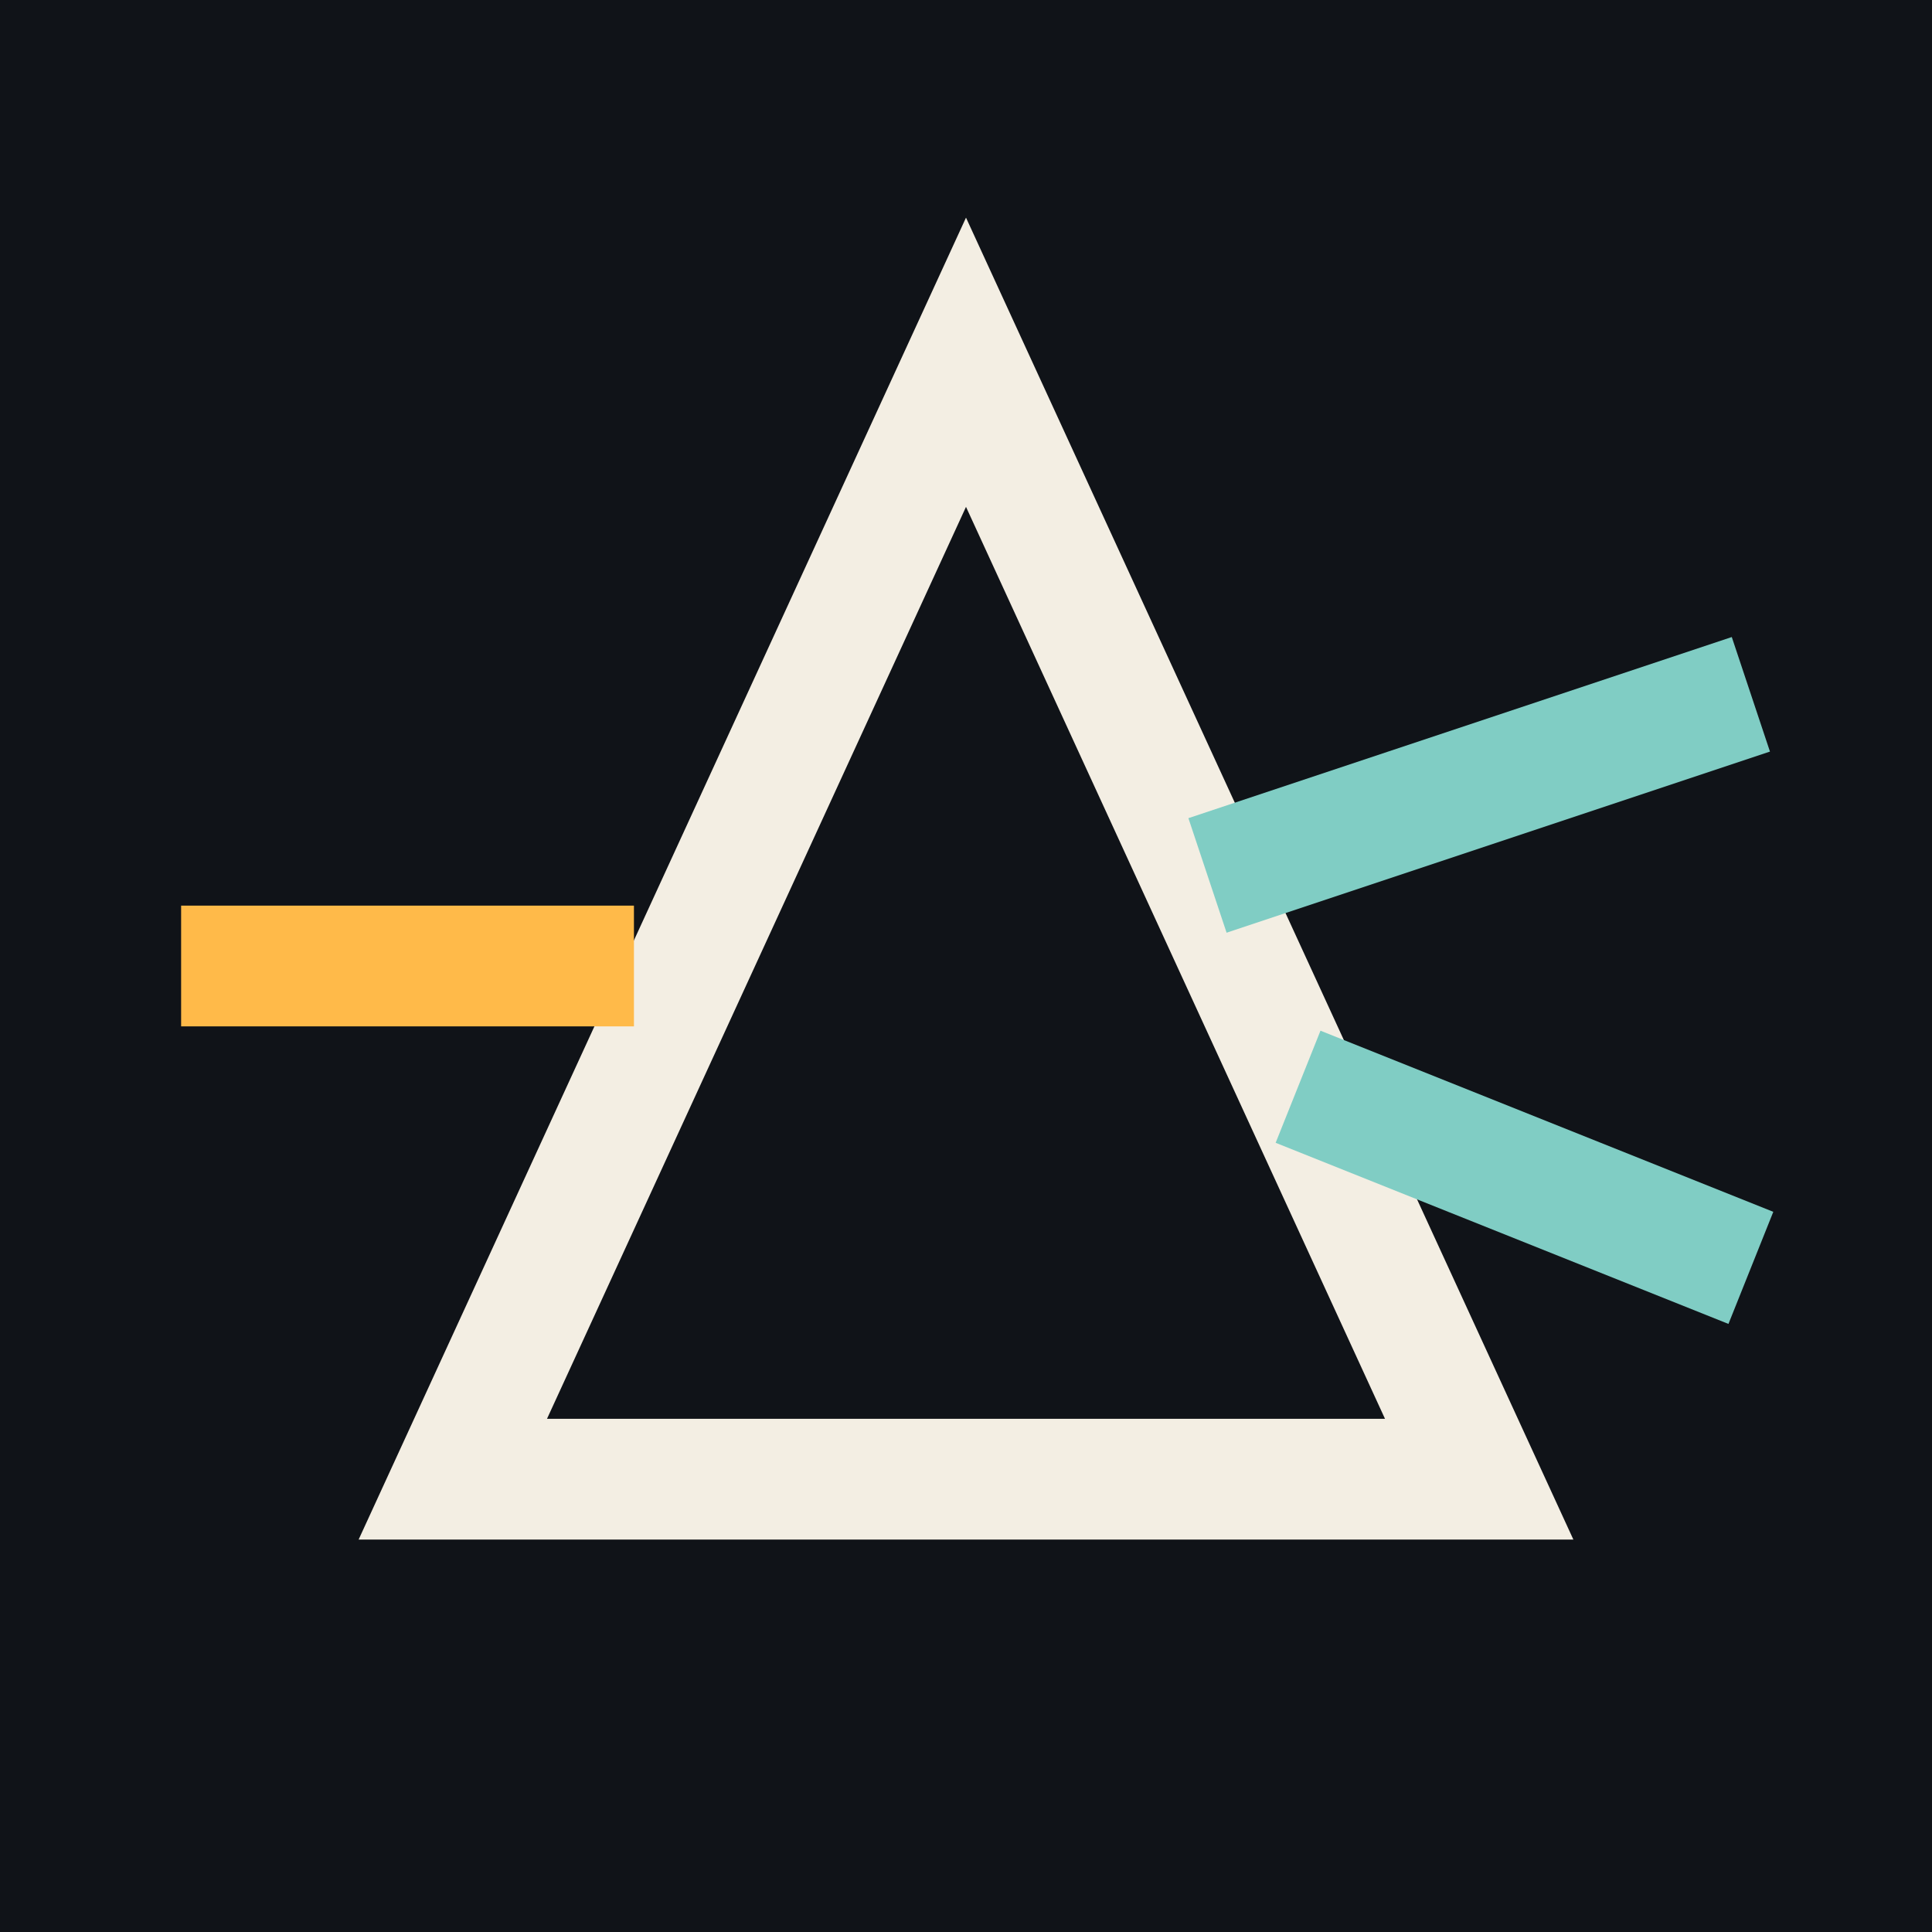
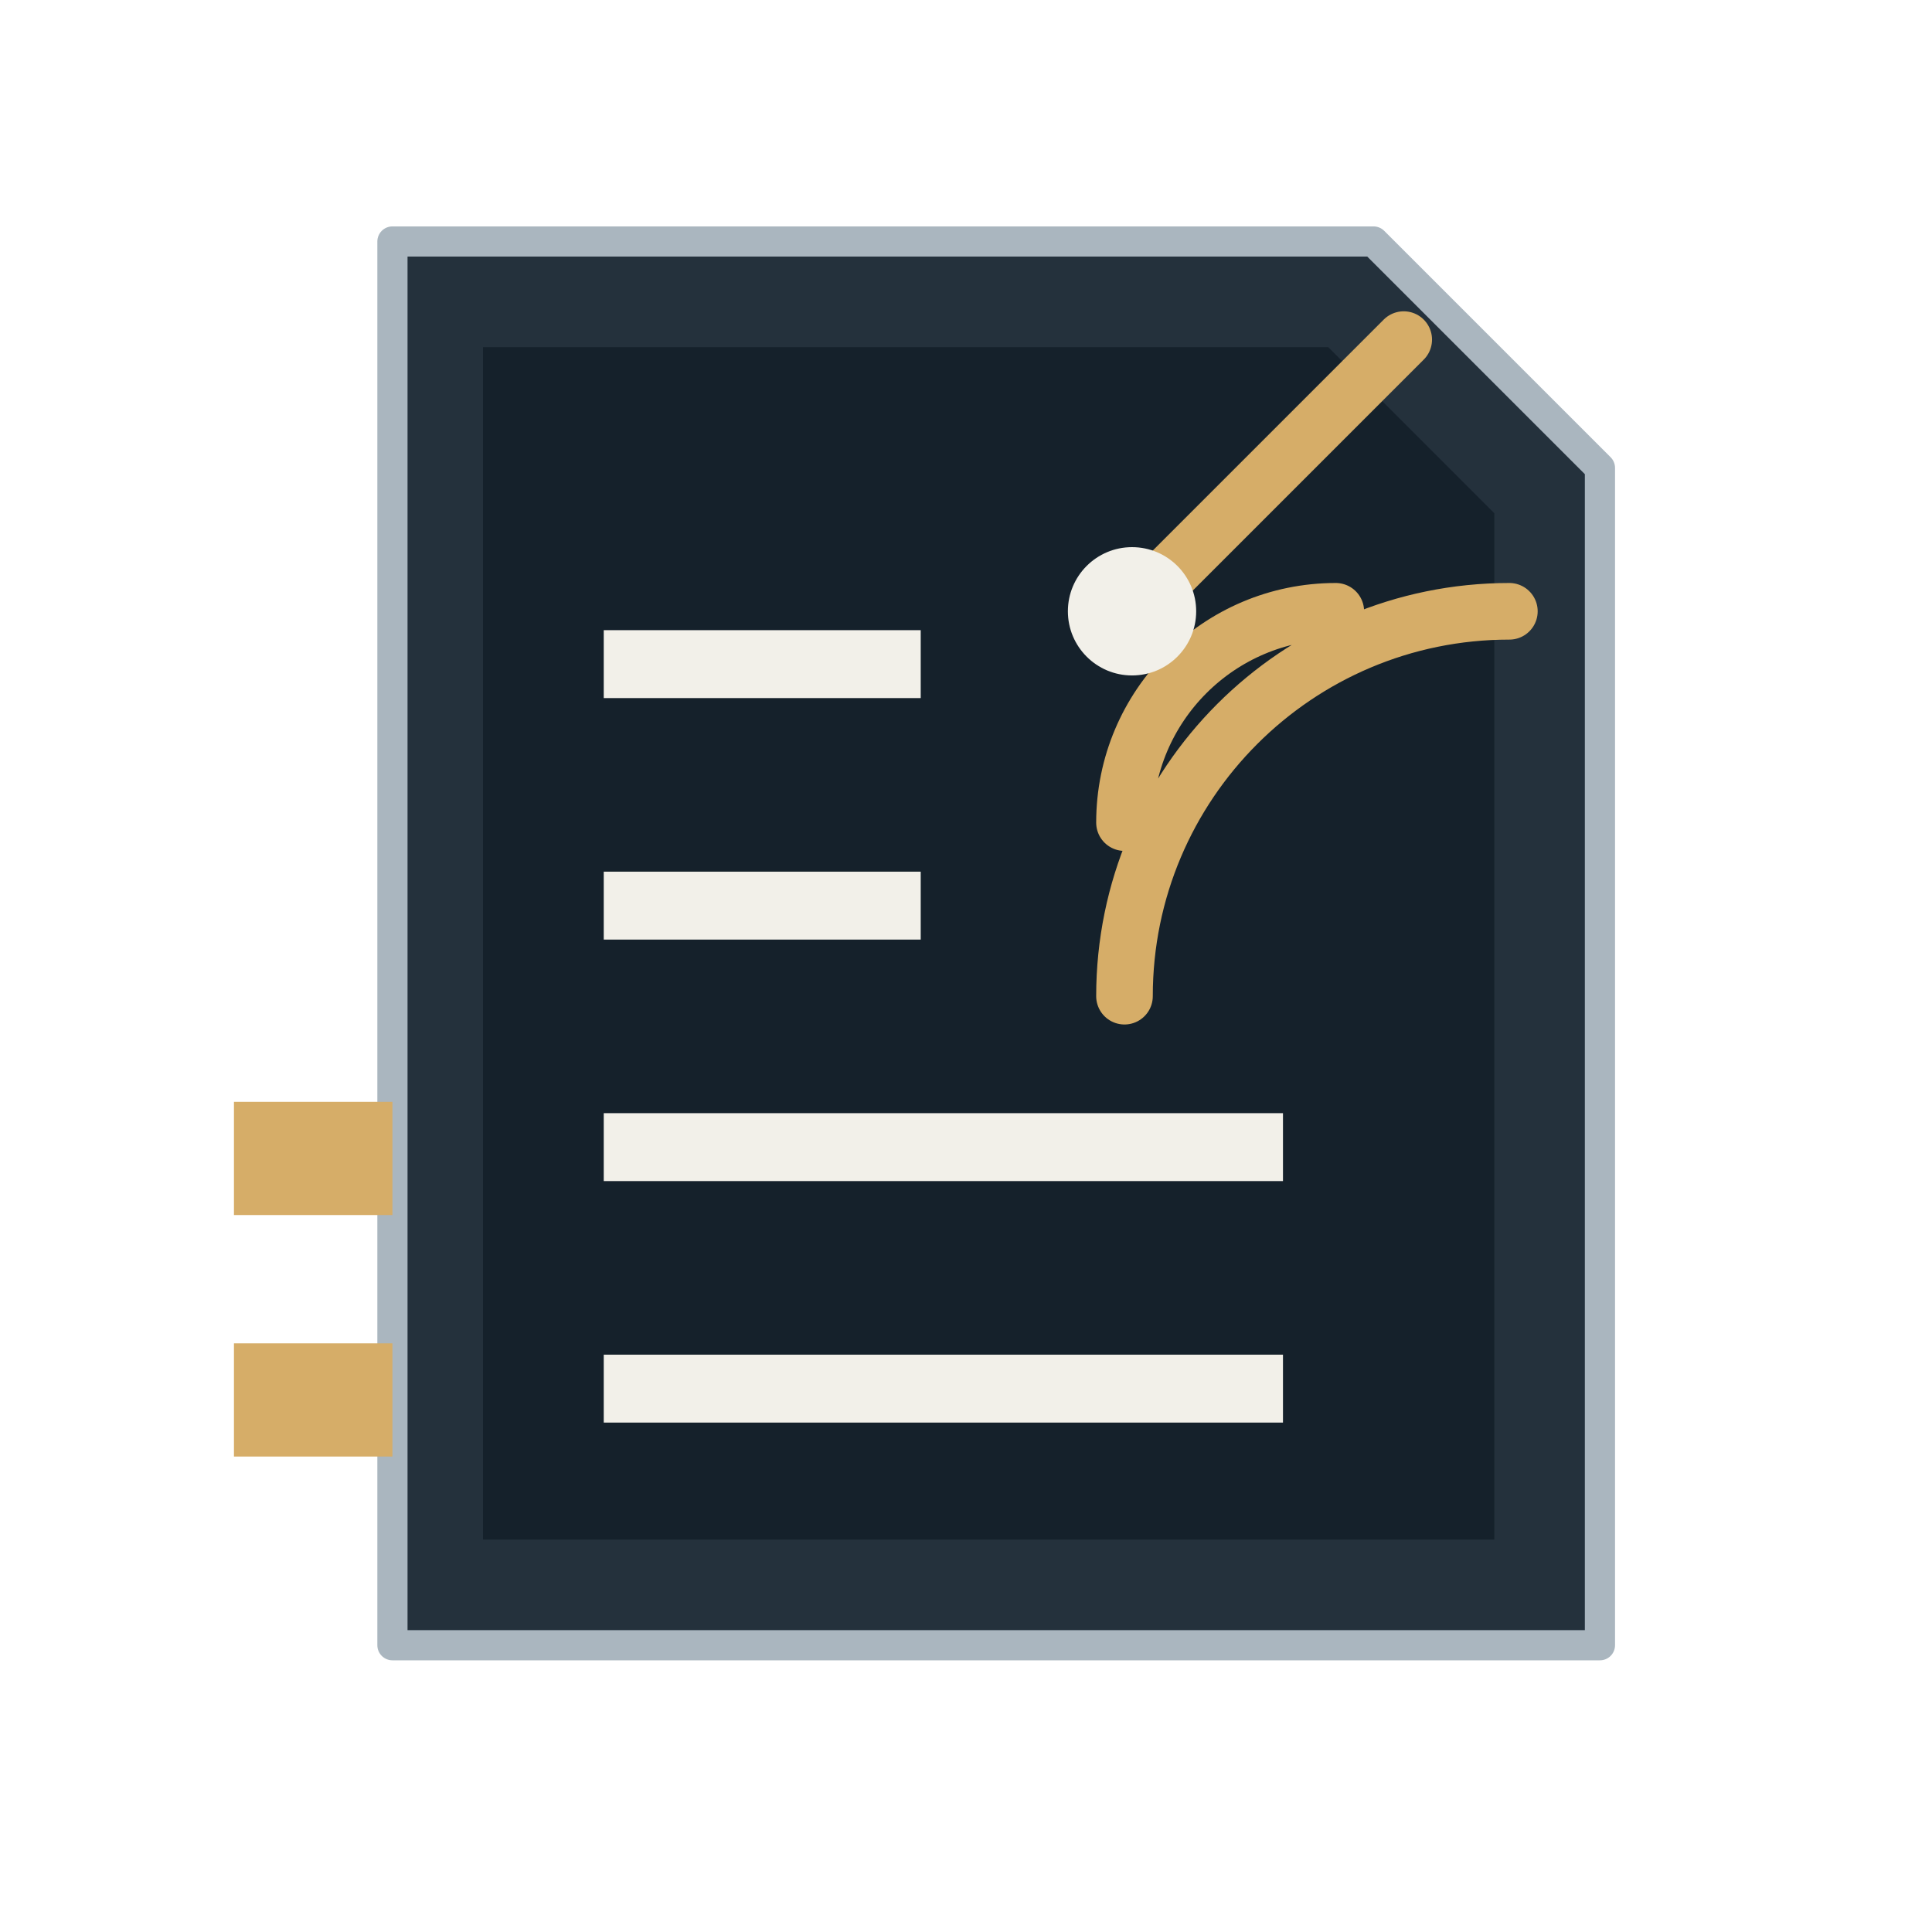
- <svg xmlns="http://www.w3.org/2000/svg" width="64" height="64" viewBox="0 0 64 64" role="img" aria-labelledby="title desc">
-   <rect x="0" y="0" width="64" height="64" stroke="#101318" fill="#101318" stroke-width="1" />
-   <path d="M32 12L15 49H49Z" stroke="#f3eee3" stroke-width="4" fill="none" />
-   <path d="M6 32H21" stroke="#ffba49" stroke-width="4" />
-   <path d="M40 29L58 23M43 36L58 42" stroke="#80cdc4" stroke-width="4" fill="none" />
+ <svg xmlns="http://www.w3.org/2000/svg" viewBox="0 0 512 512" role="img" aria-labelledby="title">
+   <path fill="#24313c" stroke="#aab6bf" stroke-width="8" stroke-linejoin="round" d="M104 64H364L424 124V436H104Z" />
+   <path fill="#15212b" d="M128 92H352L396 136V408H128Z" />
+   <path fill="none" stroke="#f2f0e9" stroke-width="18" d="M160 176H244M160 240H244M160 304H340M160 368H340" />
+   <path fill="none" stroke="#d6ad68" stroke-width="15" stroke-linecap="round" d="M298 264A102 102 0 0 1 400 162M298 218A56 56 0 0 1 354 162M300 162L372 90" />
+   <circle cx="300" cy="162" r="17" fill="#f2f0e9" />
+   <path fill="#d6ad68" d="M62 292H104V322H62ZM62 356H104V386H62Z" />
</svg>
